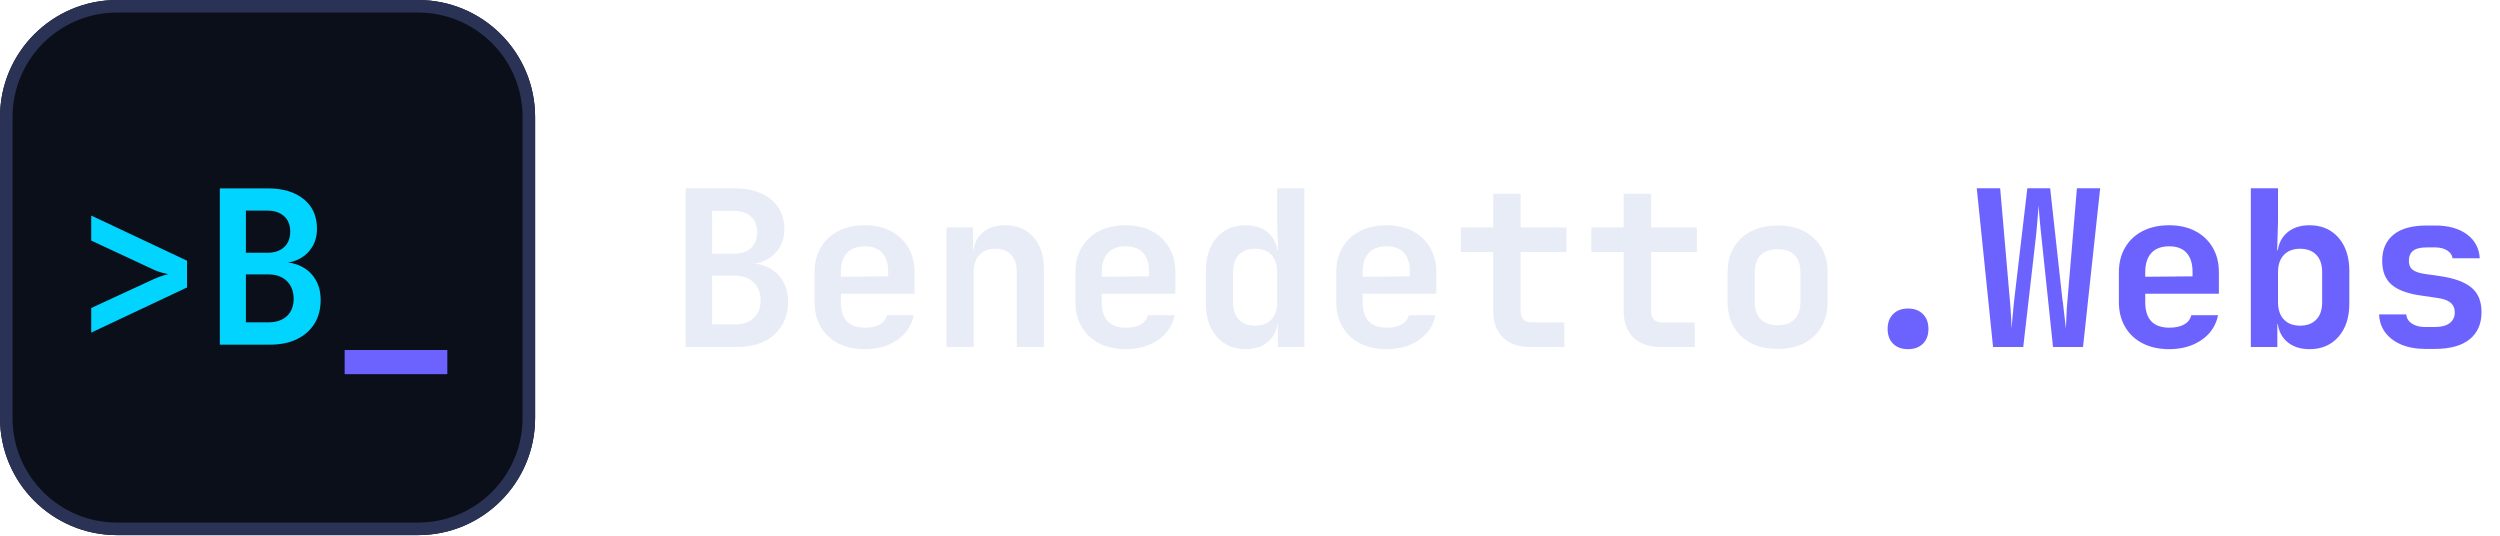
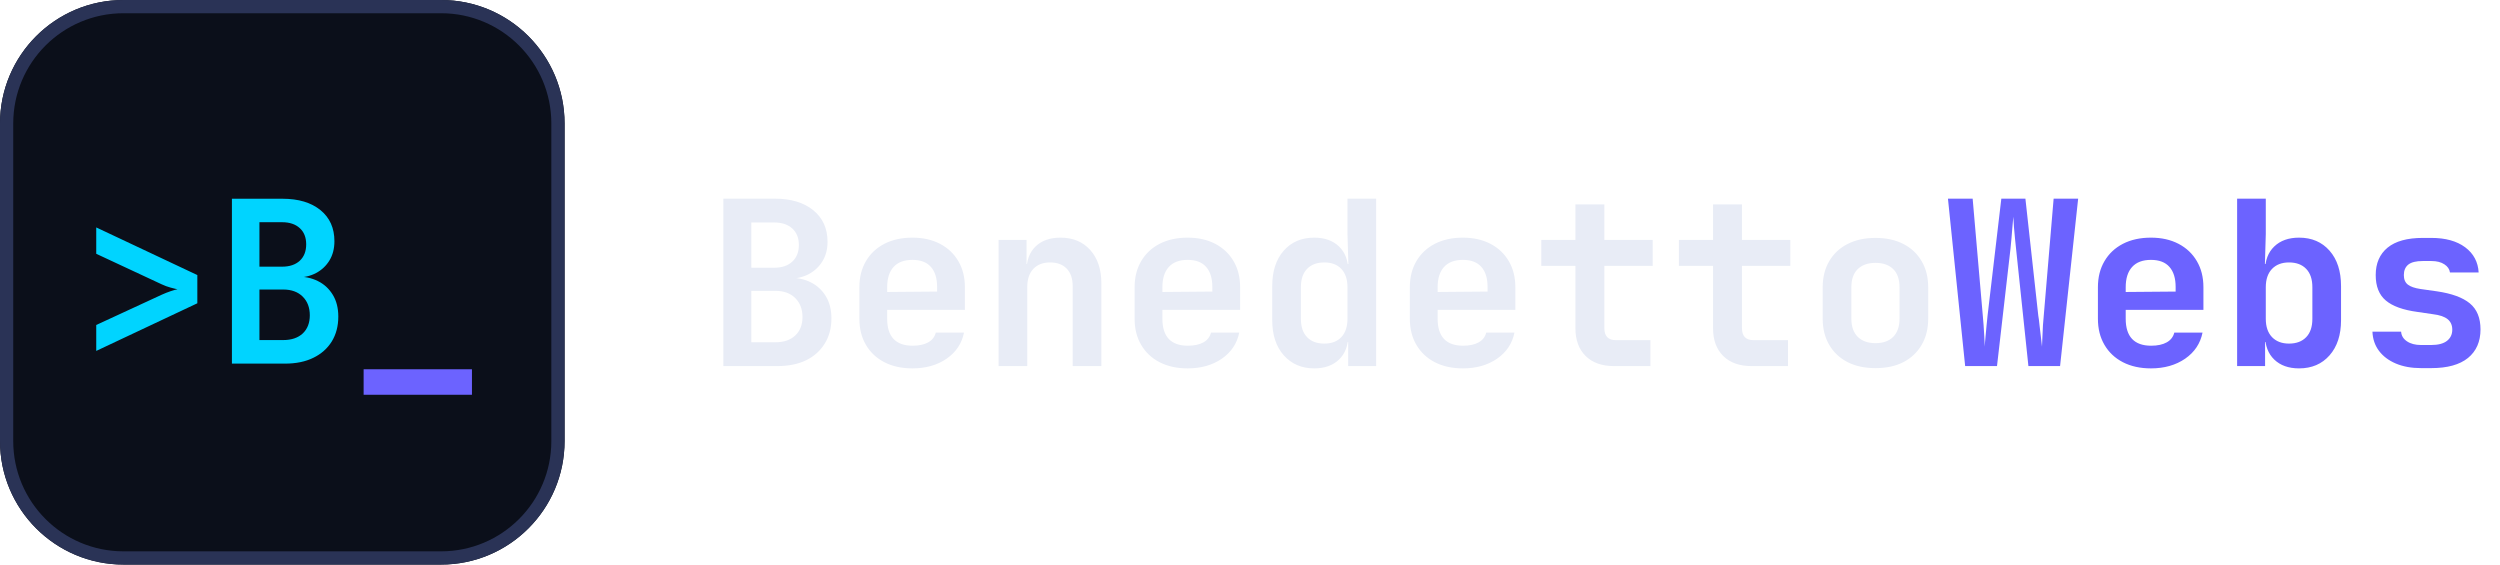
- <svg xmlns="http://www.w3.org/2000/svg" viewBox="0 0 299 64">
+ <svg xmlns="http://www.w3.org/2000/svg" viewBox="0 0 283.4 64">
  <rect width="64" height="64" rx="14" fill="#0b0f1a" />
  <rect x=".75" y=".75" width="62.5" height="62.5" rx="13.25" fill="none" stroke="#2a3356" stroke-width="1.5" />
  <path d="M10.91 39.78V36.84L18.33 33.41Q18.84 33.18 19.34 33.01Q19.84 32.84 20.12 32.79Q19.84 32.74 19.33 32.6Q18.82 32.46 18.33 32.23L10.91 28.77V25.78L22.37 31.18V34.38ZM26.29 41.22V22.53H32.03Q34.74 22.53 36.33 23.82Q37.91 25.11 37.91 27.34Q37.91 28.6 37.35 29.52Q36.79 30.44 35.83 30.95Q34.87 31.46 33.61 31.46V31.36Q34.97 31.33 36.03 31.86Q37.09 32.38 37.72 33.41Q38.35 34.43 38.35 35.89Q38.35 37.5 37.61 38.71Q36.86 39.91 35.52 40.56Q34.18 41.22 32.31 41.22ZM29.41 38.55H32.1Q33.51 38.55 34.32 37.8Q35.12 37.04 35.12 35.74Q35.12 34.43 34.32 33.63Q33.51 32.82 32.1 32.82H29.41ZM29.41 30.23H31.97Q33.25 30.23 33.98 29.56Q34.71 28.88 34.71 27.7Q34.71 26.52 33.98 25.86Q33.25 25.19 31.97 25.19H29.41Z" fill="#00d4ff" />
  <path d="M41.22 44.75V41.86H53.5V44.75Z" fill="#6c63ff" />
  <path d="M82 41.5V22.52H87.83Q90.58 22.52 92.19 23.83Q93.81 25.15 93.81 27.41Q93.81 28.68 93.23 29.62Q92.66 30.55 91.69 31.07Q90.71 31.59 89.44 31.59V31.49Q90.82 31.46 91.9 32Q92.97 32.53 93.61 33.57Q94.25 34.61 94.25 36.09Q94.25 37.73 93.49 38.95Q92.74 40.17 91.38 40.84Q90.01 41.5 88.11 41.5ZM85.17 38.8H87.9Q89.33 38.8 90.15 38.03Q90.97 37.26 90.97 35.94Q90.97 34.61 90.15 33.79Q89.33 32.97 87.9 32.97H85.17ZM85.17 30.35H87.77Q89.07 30.35 89.81 29.66Q90.56 28.97 90.56 27.77Q90.56 26.58 89.81 25.9Q89.07 25.22 87.77 25.22H85.17ZM103.43 41.76Q101.61 41.76 100.25 41.06Q98.9 40.36 98.16 39.09Q97.42 37.83 97.42 36.14V32.56Q97.42 30.87 98.16 29.61Q98.9 28.34 100.25 27.64Q101.61 26.94 103.43 26.94Q105.22 26.94 106.56 27.64Q107.9 28.34 108.64 29.61Q109.38 30.87 109.38 32.56V35.13H100.57V36.14Q100.57 37.65 101.29 38.42Q102.02 39.19 103.45 39.19Q104.54 39.19 105.22 38.81Q105.9 38.43 106.08 37.7H109.28Q108.91 39.55 107.31 40.66Q105.71 41.76 103.43 41.76ZM106.23 33.31V32.53Q106.23 31.05 105.53 30.26Q104.83 29.46 103.43 29.46Q102.02 29.46 101.29 30.27Q100.57 31.07 100.57 32.56V33.1L106.47 33.05ZM113.2 41.5V27.2H116.37V29.93H117.26L116.37 30.68Q116.37 28.92 117.4 27.93Q118.43 26.94 120.22 26.94Q122.33 26.94 123.59 28.34Q124.85 29.75 124.85 32.11V41.5H121.6V32.45Q121.6 31.15 120.92 30.45Q120.25 29.75 119.03 29.75Q117.83 29.75 117.14 30.48Q116.45 31.2 116.45 32.56V41.5ZM134.63 41.76Q132.81 41.76 131.45 41.06Q130.1 40.36 129.36 39.09Q128.62 37.83 128.62 36.14V32.56Q128.62 30.87 129.36 29.61Q130.1 28.34 131.45 27.64Q132.81 26.94 134.63 26.94Q136.42 26.94 137.76 27.64Q139.1 28.34 139.84 29.61Q140.58 30.87 140.58 32.56V35.13H131.77V36.14Q131.77 37.65 132.49 38.42Q133.22 39.19 134.65 39.19Q135.74 39.19 136.42 38.81Q137.1 38.43 137.28 37.7H140.48Q140.11 39.55 138.51 40.66Q136.91 41.76 134.63 41.76ZM137.43 33.31V32.53Q137.43 31.05 136.73 30.26Q136.03 29.46 134.63 29.46Q133.22 29.46 132.49 30.27Q131.77 31.07 131.77 32.56V33.1L137.67 33.05ZM148.98 41.76Q146.85 41.76 145.53 40.28Q144.22 38.8 144.22 36.3V32.43Q144.22 29.9 145.52 28.42Q146.82 26.94 148.98 26.94Q150.75 26.94 151.79 27.94Q152.83 28.94 152.83 30.68L152.1 29.93H152.85L152.75 26.52V22.52H156V41.5H152.83V38.77H152.1L152.83 38.02Q152.83 39.76 151.79 40.76Q150.75 41.76 148.98 41.76ZM150.12 38.95Q151.37 38.95 152.06 38.21Q152.75 37.47 152.75 36.14V32.56Q152.75 31.23 152.06 30.49Q151.37 29.75 150.12 29.75Q148.87 29.75 148.17 30.48Q147.47 31.2 147.47 32.56V36.14Q147.47 37.5 148.17 38.22Q148.87 38.95 150.12 38.95ZM165.83 41.76Q164.01 41.76 162.65 41.06Q161.3 40.36 160.56 39.09Q159.82 37.83 159.82 36.14V32.56Q159.82 30.87 160.56 29.61Q161.3 28.34 162.65 27.64Q164.01 26.94 165.83 26.94Q167.62 26.94 168.96 27.64Q170.3 28.34 171.04 29.61Q171.78 30.87 171.78 32.56V35.13H162.97V36.14Q162.97 37.65 163.69 38.42Q164.42 39.19 165.85 39.19Q166.94 39.19 167.62 38.81Q168.3 38.43 168.48 37.7H171.68Q171.31 39.55 169.71 40.66Q168.11 41.76 165.83 41.76ZM168.63 33.31V32.53Q168.63 31.05 167.93 30.26Q167.23 29.46 165.83 29.46Q164.42 29.46 163.69 30.27Q162.97 31.07 162.97 32.56V33.1L168.87 33.05ZM182.96 41.5Q180.91 41.5 179.75 40.36Q178.59 39.21 178.59 37.21V30.14H174.72V27.2H178.59V23.17H181.87V27.2H187.35V30.14H181.87V37.21Q181.87 38.56 183.19 38.56H187.09V41.5ZM198.56 41.5Q196.51 41.5 195.35 40.36Q194.19 39.21 194.19 37.21V30.14H190.32V27.2H194.19V23.17H197.47V27.2H202.95V30.14H197.47V37.21Q197.47 38.56 198.79 38.56H202.69V41.5ZM212.6 41.73Q210.78 41.73 209.44 41.05Q208.1 40.36 207.36 39.09Q206.62 37.83 206.62 36.12V32.58Q206.62 30.87 207.36 29.61Q208.1 28.34 209.44 27.66Q210.78 26.97 212.6 26.97Q214.45 26.97 215.77 27.66Q217.1 28.34 217.84 29.61Q218.58 30.87 218.58 32.56V36.12Q218.58 37.83 217.84 39.09Q217.1 40.36 215.77 41.05Q214.45 41.73 212.6 41.73ZM212.6 38.9Q213.9 38.9 214.61 38.19Q215.33 37.47 215.33 36.12V32.58Q215.33 31.2 214.61 30.5Q213.9 29.8 212.6 29.8Q211.33 29.8 210.6 30.5Q209.87 31.2 209.87 32.58V36.12Q209.87 37.47 210.6 38.19Q211.33 38.9 212.6 38.9Z" fill="#e8ecf6" />
-   <path d="M228.2 41.76Q227.08 41.76 226.42 41.11Q225.76 40.46 225.76 39.34Q225.76 38.22 226.42 37.56Q227.08 36.9 228.2 36.9Q229.32 36.9 229.98 37.56Q230.64 38.22 230.64 39.34Q230.64 40.46 229.98 41.11Q229.32 41.76 228.2 41.76ZM238.37 41.5 236.42 22.52H239.22L240.37 35.78Q240.42 36.22 240.46 36.86Q240.5 37.5 240.54 38.15Q240.58 38.8 240.58 39.29Q240.63 38.8 240.68 38.15Q240.73 37.5 240.8 36.86Q240.86 36.22 240.91 35.78L242.47 22.52H245.2L246.66 35.78Q246.74 36.22 246.8 36.86Q246.87 37.5 246.95 38.15Q247.02 38.8 247.08 39.29Q247.1 38.8 247.13 38.15Q247.15 37.5 247.19 36.86Q247.23 36.22 247.28 35.78L248.4 22.52H251.18L249.13 41.5H245.54L244.14 28.19Q244.09 27.69 244.02 27.03Q243.96 26.37 243.9 25.71Q243.85 25.04 243.83 24.57Q243.8 25.04 243.73 25.71Q243.67 26.37 243.62 27.03Q243.57 27.69 243.51 28.19L241.98 41.5ZM259.43 41.76Q257.61 41.76 256.25 41.06Q254.9 40.36 254.16 39.09Q253.42 37.83 253.42 36.14V32.56Q253.42 30.87 254.16 29.61Q254.9 28.34 256.25 27.64Q257.61 26.94 259.43 26.94Q261.22 26.94 262.56 27.64Q263.9 28.34 264.64 29.61Q265.38 30.87 265.38 32.56V35.13H256.57V36.14Q256.57 37.65 257.29 38.42Q258.02 39.19 259.45 39.19Q260.54 39.19 261.22 38.81Q261.9 38.43 262.08 37.7H265.28Q264.91 39.55 263.31 40.66Q261.71 41.76 259.43 41.76ZM262.23 33.31V32.53Q262.23 31.05 261.53 30.26Q260.83 29.46 259.43 29.46Q258.02 29.46 257.29 30.27Q256.57 31.07 256.57 32.56V33.1L262.47 33.05ZM276.22 41.76Q274.45 41.76 273.41 40.76Q272.37 39.76 272.37 38.02L273.1 38.77H272.37V41.5H269.2V22.52H272.45V26.52L272.35 29.93H273.1L272.37 30.68Q272.37 28.94 273.41 27.94Q274.45 26.94 276.22 26.94Q278.38 26.94 279.68 28.42Q280.98 29.9 280.98 32.43V36.3Q280.98 38.8 279.68 40.28Q278.38 41.76 276.22 41.76ZM275.08 38.95Q276.33 38.95 277.03 38.22Q277.73 37.5 277.73 36.14V32.56Q277.73 31.2 277.03 30.48Q276.33 29.75 275.08 29.75Q273.86 29.75 273.15 30.49Q272.45 31.23 272.45 32.56V36.14Q272.45 37.47 273.15 38.21Q273.86 38.95 275.08 38.95ZM290.05 41.73Q288.42 41.73 287.19 41.21Q285.97 40.69 285.28 39.77Q284.59 38.85 284.54 37.6H287.79Q287.84 38.28 288.45 38.69Q289.07 39.11 290.05 39.11H291.2Q292.39 39.11 292.99 38.64Q293.59 38.17 293.59 37.37Q293.59 36.61 293.06 36.18Q292.52 35.75 291.41 35.62L289.64 35.36Q287.19 35.03 286.05 34.06Q284.91 33.1 284.91 31.18Q284.91 29.18 286.26 28.07Q287.61 26.97 290.24 26.97H291.22Q293.62 26.97 295.05 28.03Q296.48 29.1 296.58 30.89H293.33Q293.25 30.32 292.69 29.96Q292.13 29.59 291.22 29.59H290.24Q289.12 29.59 288.61 29.99Q288.1 30.4 288.1 31.18Q288.1 31.91 288.55 32.26Q288.99 32.61 289.98 32.76L291.82 33.02Q294.37 33.39 295.58 34.39Q296.79 35.39 296.79 37.34Q296.79 39.42 295.37 40.58Q293.95 41.73 291.2 41.73Z" fill="#6c63ff" />
+   <path transform="translate(-15.6 0)" d="M238.37 41.5 236.42 22.52H239.22L240.37 35.78Q240.42 36.22 240.46 36.86Q240.5 37.5 240.54 38.15Q240.58 38.8 240.58 39.29Q240.63 38.8 240.68 38.15Q240.73 37.5 240.8 36.86Q240.86 36.22 240.91 35.78L242.47 22.52H245.2L246.66 35.78Q246.74 36.22 246.8 36.86Q246.87 37.5 246.95 38.15Q247.02 38.8 247.08 39.29Q247.1 38.8 247.13 38.15Q247.15 37.5 247.19 36.86Q247.23 36.22 247.28 35.78L248.4 22.52H251.18L249.13 41.5H245.54L244.14 28.19Q244.09 27.69 244.02 27.03Q243.96 26.37 243.9 25.71Q243.85 25.04 243.83 24.57Q243.8 25.04 243.73 25.71Q243.67 26.37 243.62 27.03Q243.57 27.69 243.51 28.19L241.98 41.5ZM259.43 41.76Q257.61 41.76 256.25 41.06Q254.9 40.36 254.16 39.09Q253.42 37.83 253.42 36.14V32.56Q253.42 30.87 254.16 29.61Q254.9 28.34 256.25 27.64Q257.61 26.94 259.43 26.94Q261.22 26.94 262.56 27.64Q263.9 28.34 264.64 29.61Q265.38 30.87 265.38 32.56V35.13H256.57V36.14Q256.57 37.65 257.29 38.42Q258.02 39.19 259.45 39.19Q260.54 39.19 261.22 38.81Q261.9 38.43 262.08 37.7H265.28Q264.91 39.55 263.31 40.66Q261.71 41.76 259.43 41.76ZM262.23 33.31V32.53Q262.23 31.05 261.53 30.26Q260.83 29.46 259.43 29.46Q258.02 29.46 257.29 30.27Q256.57 31.07 256.57 32.56V33.1L262.47 33.05ZM276.22 41.76Q274.45 41.76 273.41 40.76Q272.37 39.76 272.37 38.02L273.1 38.77H272.37V41.5H269.2V22.52H272.45V26.52L272.35 29.93H273.1L272.37 30.68Q272.37 28.94 273.41 27.94Q274.45 26.94 276.22 26.94Q278.38 26.94 279.68 28.42Q280.98 29.9 280.98 32.43V36.3Q280.98 38.8 279.68 40.28Q278.38 41.76 276.22 41.76ZM275.08 38.95Q276.33 38.95 277.03 38.22Q277.73 37.5 277.73 36.14V32.56Q277.73 31.2 277.03 30.48Q276.33 29.75 275.08 29.75Q273.86 29.75 273.15 30.49Q272.45 31.23 272.45 32.56V36.14Q272.45 37.47 273.15 38.21Q273.86 38.95 275.08 38.95ZM290.05 41.73Q288.42 41.73 287.19 41.21Q285.97 40.69 285.28 39.77Q284.59 38.85 284.54 37.6H287.79Q287.84 38.28 288.45 38.69Q289.07 39.11 290.05 39.11H291.2Q292.39 39.11 292.99 38.64Q293.59 38.17 293.59 37.37Q293.59 36.61 293.06 36.18Q292.52 35.75 291.41 35.62L289.64 35.36Q287.19 35.03 286.05 34.06Q284.91 33.1 284.91 31.18Q284.91 29.18 286.26 28.07Q287.61 26.97 290.24 26.97H291.22Q293.62 26.97 295.05 28.03Q296.48 29.1 296.58 30.89H293.33Q293.25 30.32 292.69 29.96Q292.13 29.59 291.22 29.59H290.24Q289.12 29.59 288.61 29.99Q288.1 30.4 288.1 31.18Q288.1 31.91 288.55 32.26Q288.99 32.61 289.98 32.76L291.82 33.02Q294.37 33.39 295.58 34.39Q296.79 35.39 296.79 37.34Q296.79 39.42 295.37 40.58Q293.95 41.73 291.2 41.73Z" fill="#6c63ff" />
</svg>
